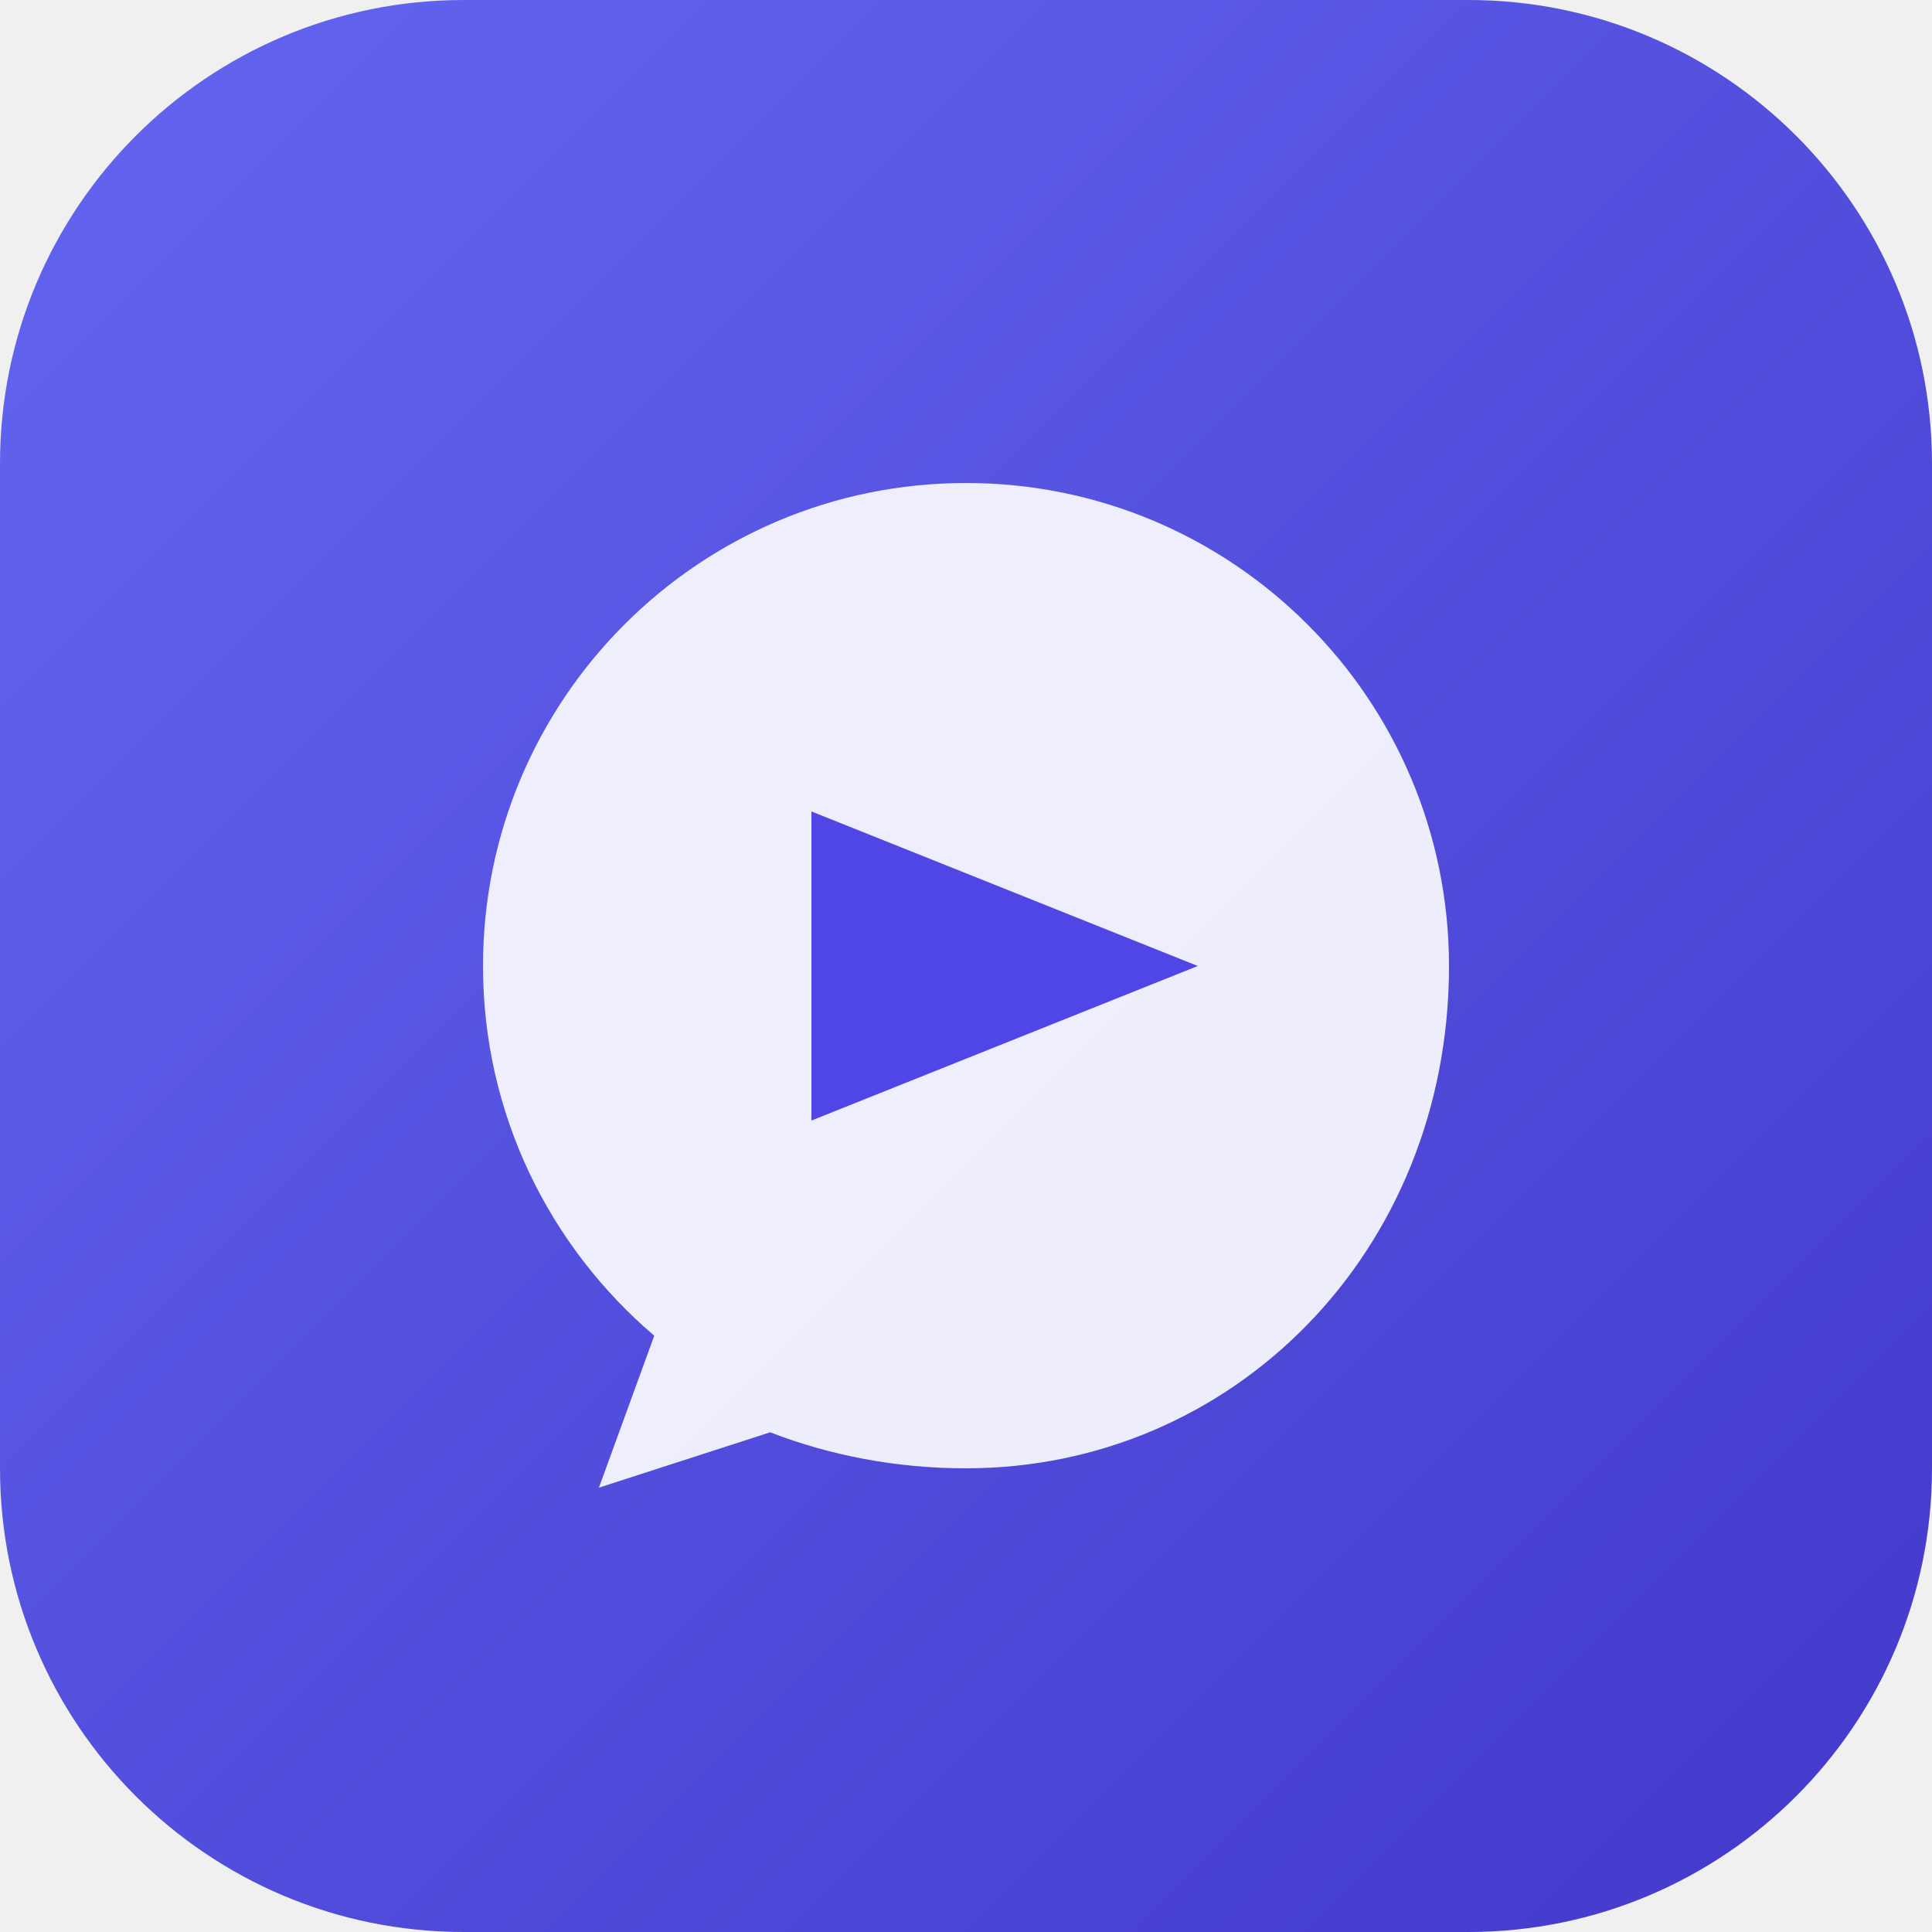
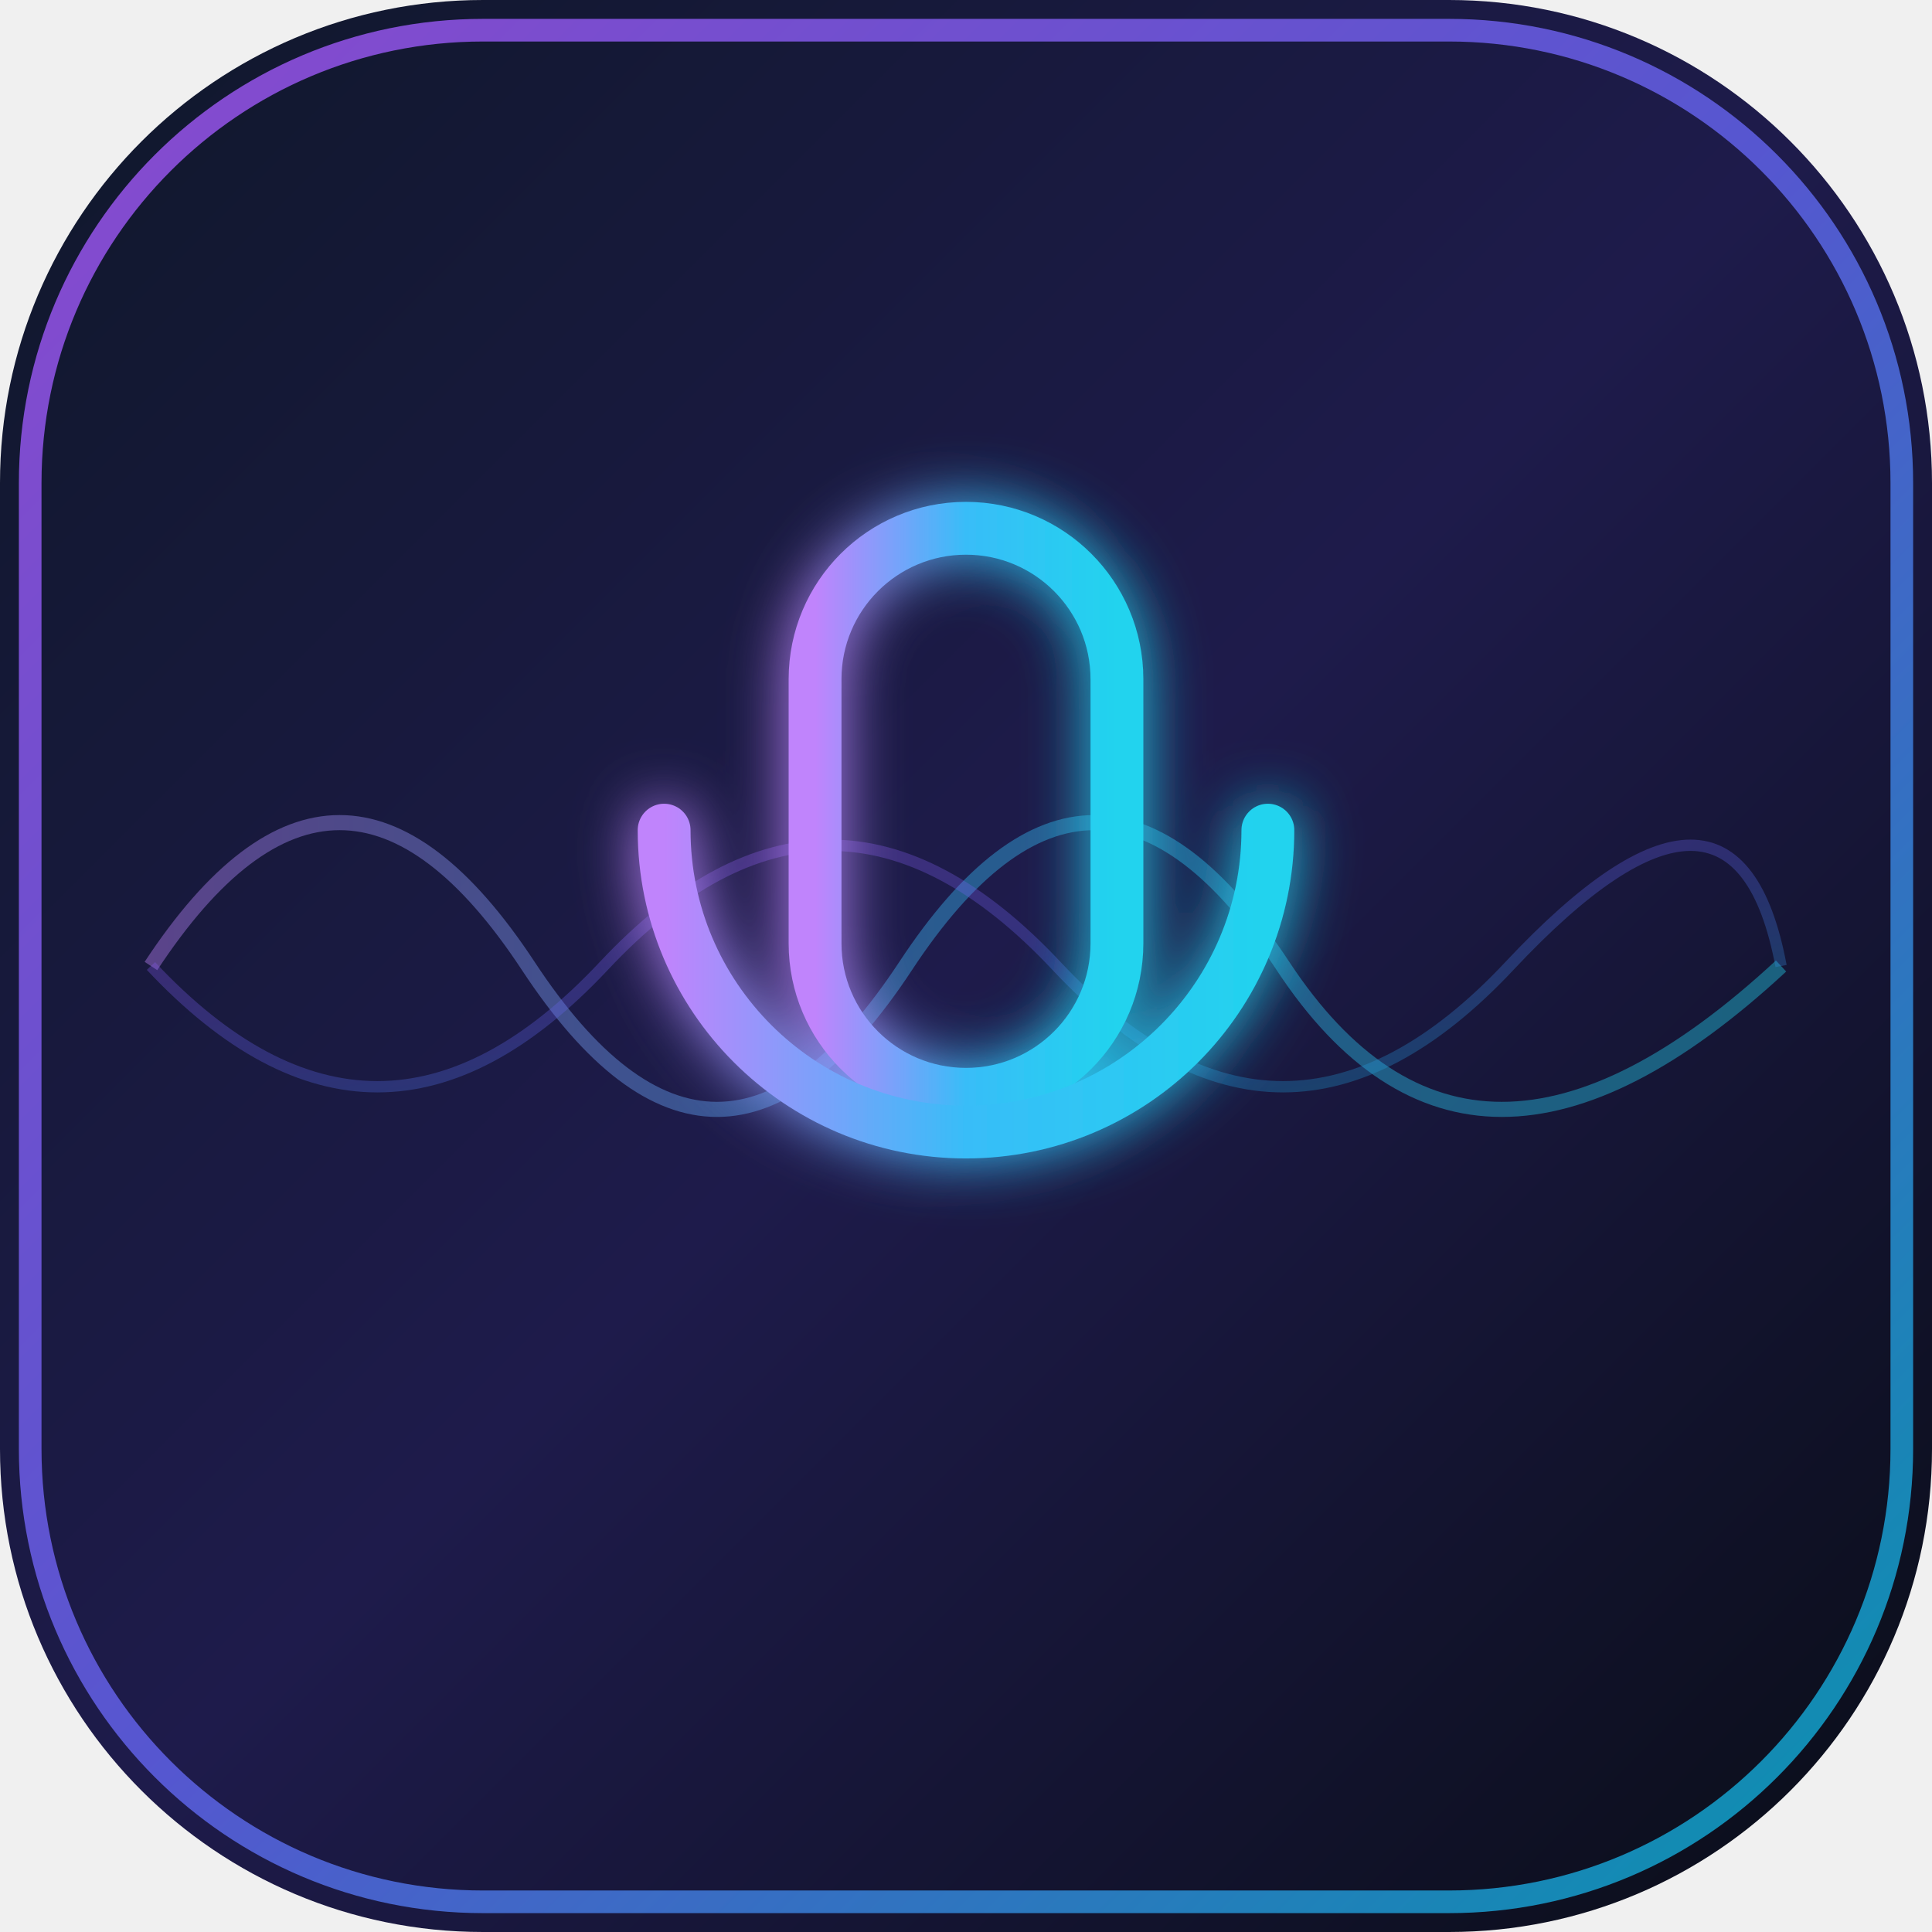
- <svg xmlns="http://www.w3.org/2000/svg" viewBox="0 0 100 100" fill="none">
-   <rect width="100" height="100" rx="24" fill="url(#grad)" />
-   <path d="M50 25C36.193 25 25 36.193 25 50C25 57.652 28.431 64.503 33.864 69.136L31 77L39.864 74.136C42.982 75.341 46.407 76 50 76C63.807 76 75 64.807 75 50C75 36.193 63.807 25 50 25Z" fill="white" opacity="0.9" />
-   <path d="M42 42L62 50L42 58V42Z" fill="#4F46E5" />
+ <svg xmlns="http://www.w3.org/2000/svg" viewBox="0 0 512 512" fill="none">
  <defs>
-     <linearGradient id="grad" x1="0" y1="0" x2="100" y2="100" gradientUnits="userSpaceOnUse">
-       <stop stop-color="#6366F1" />
-       <stop offset="1" stop-color="#4338CA" />
+     <linearGradient id="bgGrad" x1="0%" y1="0%" x2="100%" y2="100%">
+       <stop offset="0%" stop-color="#0f172a" />
+       <stop offset="50%" stop-color="#1e1b4b" />
+       <stop offset="100%" stop-color="#090d16" />
    </linearGradient>
+     <linearGradient id="rimGrad" x1="0%" y1="0%" x2="100%" y2="100%">
+       <stop offset="0%" stop-color="#a855f7" />
+       <stop offset="50%" stop-color="#6366f1" />
+       <stop offset="100%" stop-color="#06b6d4" />
+     </linearGradient>
+     <linearGradient id="glowGrad" x1="0%" y1="0%" x2="100%" y2="0%">
+       <stop offset="0%" stop-color="#c084fc" />
+       <stop offset="50%" stop-color="#38bdf8" />
+       <stop offset="100%" stop-color="#22d3ee" />
+     </linearGradient>
+     <filter id="neonGlow" x="-20%" y="-20%" width="140%" height="140%">
+       <feGaussianBlur stdDeviation="8" result="blur" />
+       <feMerge>
+         <feMergeNode in="blur" />
+         <feMergeNode in="SourceGraphic" />
+       </feMerge>
+     </filter>
  </defs>
+   <rect width="512" height="512" rx="128" fill="url(#bgGrad)" />
+   <rect x="8" y="8" width="496" height="496" rx="120" stroke="url(#rimGrad)" stroke-width="6" stroke-opacity="0.8" />
+   <path d="M 40 256 Q 90 180, 140 256 T 240 256 T 340 256 T 472 256" stroke="url(#glowGrad)" stroke-width="4" stroke-opacity="0.4" fill="none" />
+   <path d="M 40 256 Q 100 320, 160 256 T 280 256 T 400 256 T 472 256" stroke="url(#rimGrad)" stroke-width="3" stroke-opacity="0.3" fill="none" />
+   <g filter="url(#neonGlow)">
+     <rect x="216" y="140" width="80" height="150" rx="40" stroke="url(#glowGrad)" stroke-width="14" fill="none" />
+     <line x1="216" y1="215" x2="296" y2="215" stroke="url(#glowGrad)" stroke-width="10" />
+     <path d="M 176 220 A 80 80 0 0 0 336 220" stroke="url(#glowGrad)" stroke-width="14" stroke-linecap="round" fill="none" />
+     <line x1="256" y1="300" x2="256" y2="355" stroke="url(#glowGrad)" stroke-width="14" stroke-linecap="round" />
+     <line x1="206" y1="355" x2="306" y2="355" stroke="url(#glowGrad)" stroke-width="14" stroke-linecap="round" />
+   </g>
</svg>
